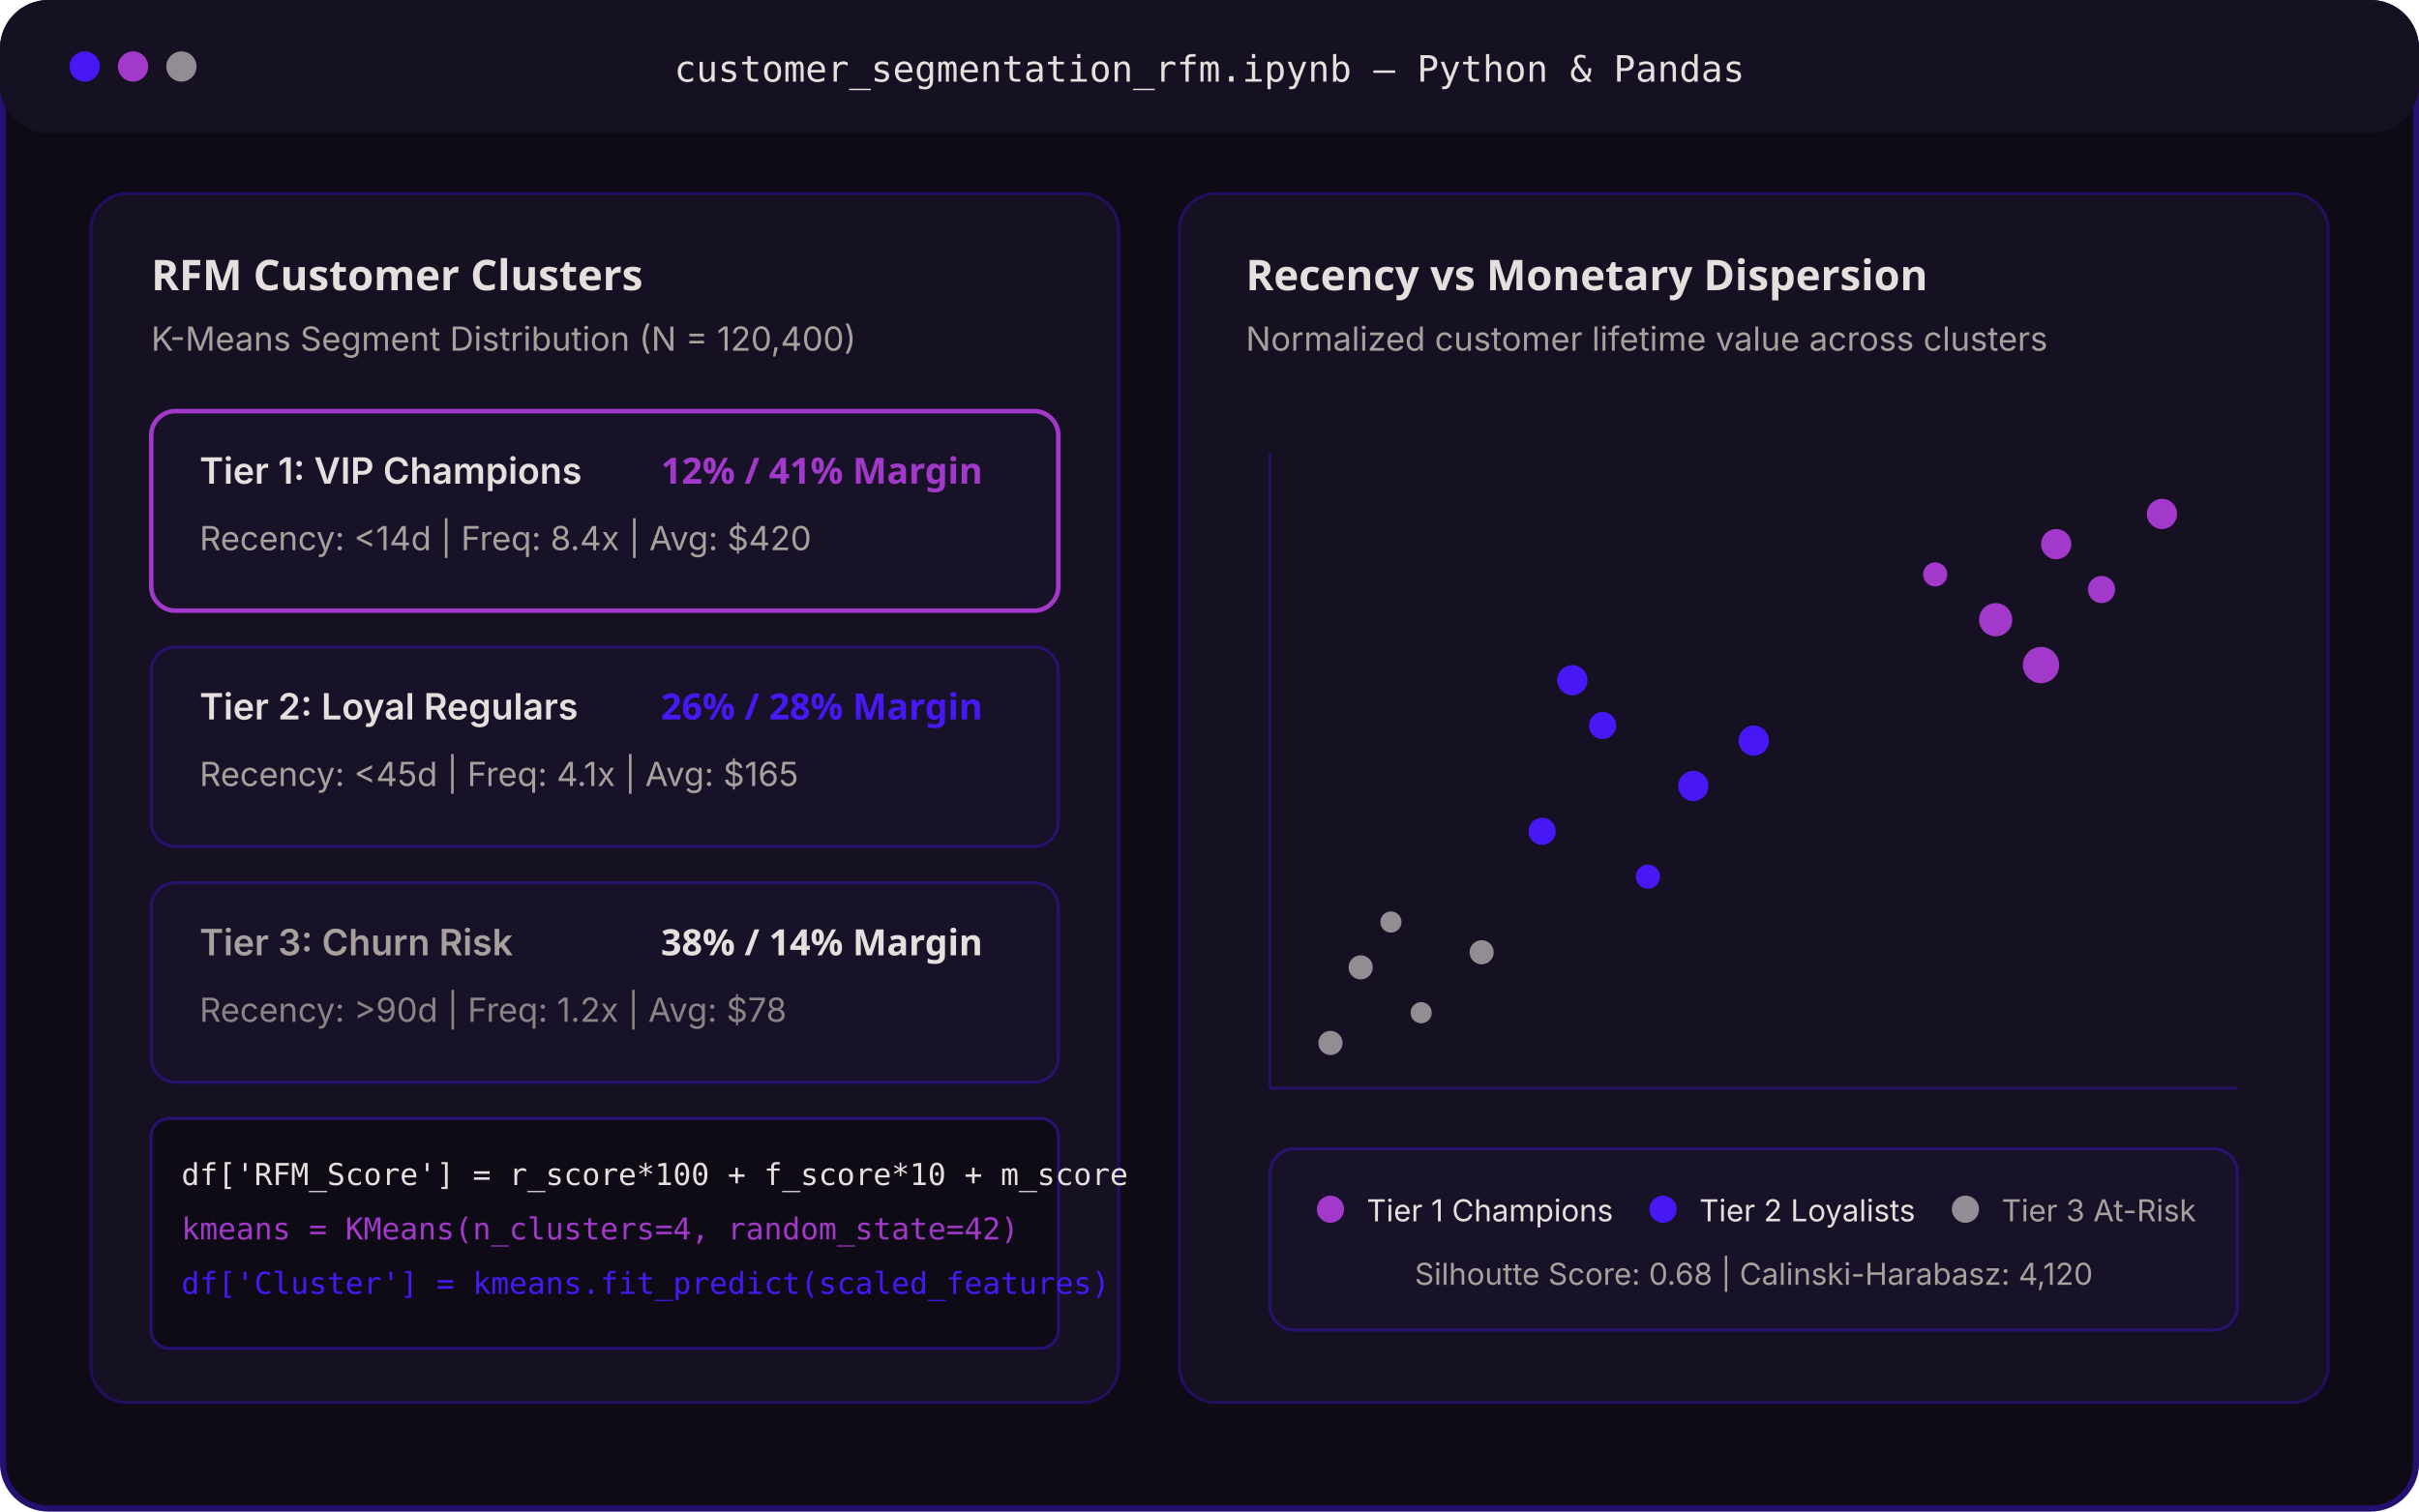
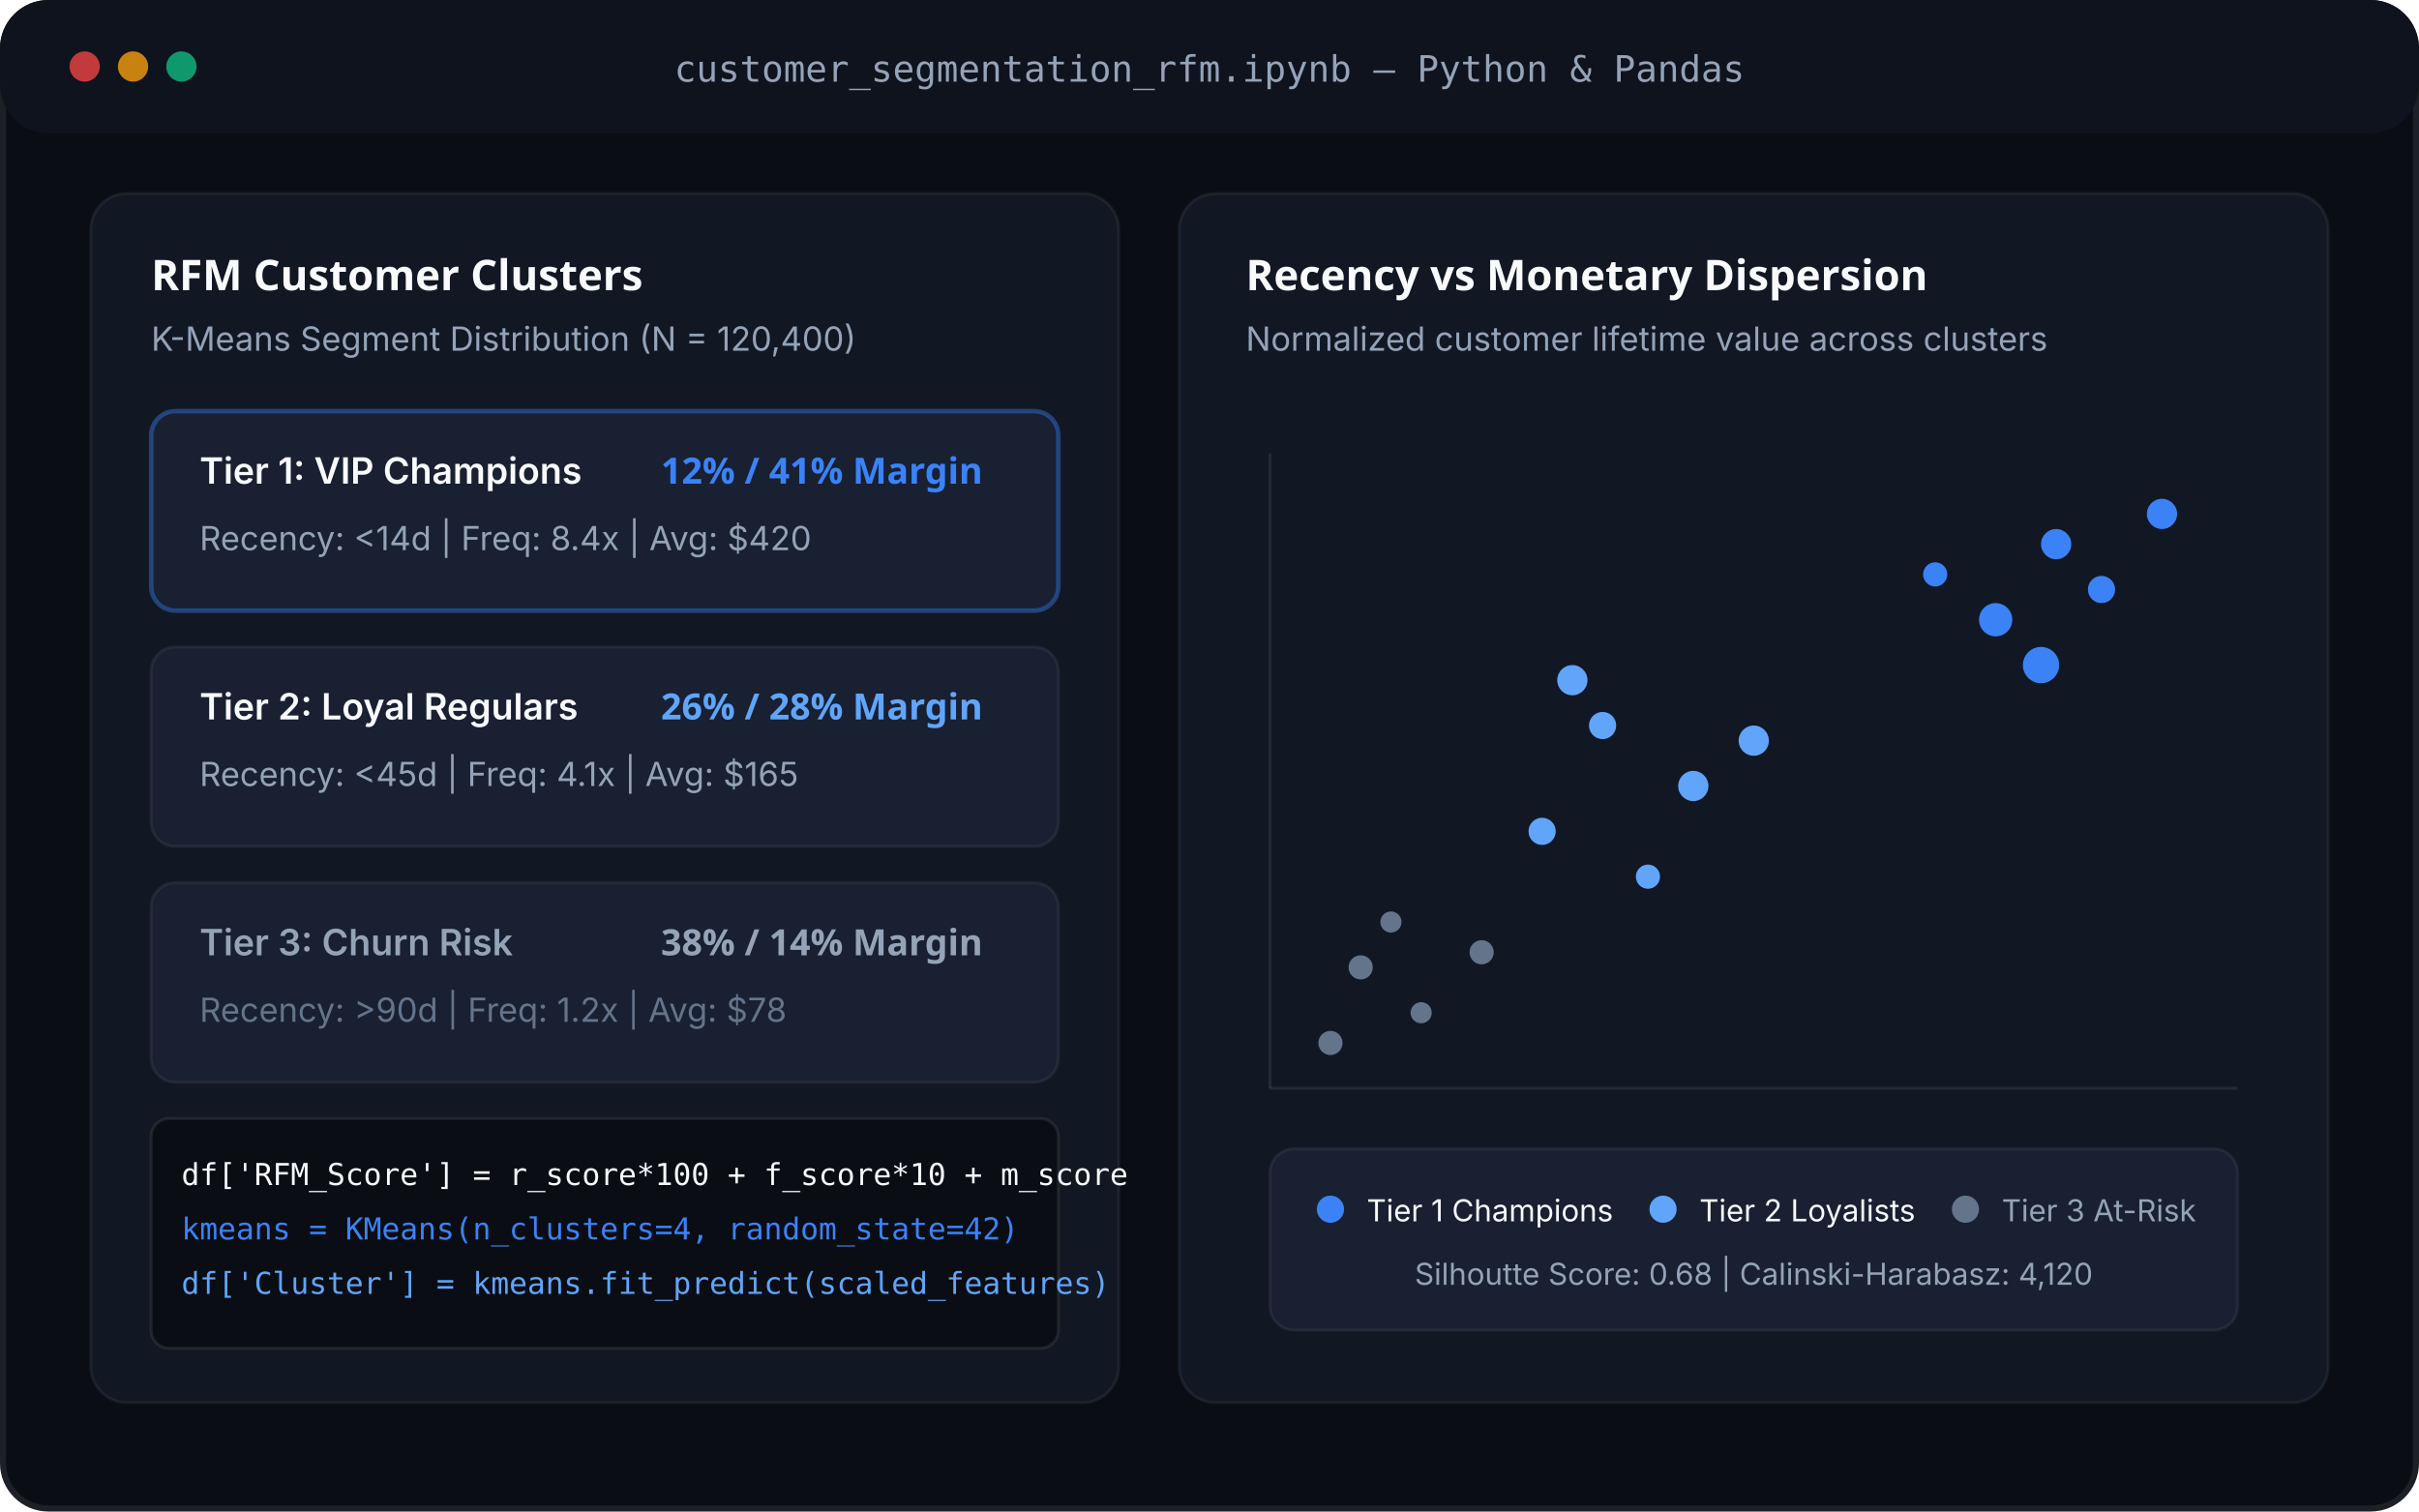
<svg xmlns="http://www.w3.org/2000/svg" viewBox="0 0 800 500" width="800" height="500">
-   <rect width="800" height="500" rx="16" fill="#0E0B16" />
-   <rect x="1" y="1" width="798" height="498" rx="15" fill="none" stroke="rgba(71, 23, 246, 0.4)" stroke-width="2" />
-   <rect x="0" y="0" width="800" height="44" rx="16" fill="#151022" />
-   <circle cx="28" cy="22" r="5" fill="#4717F6" />
-   <circle cx="44" cy="22" r="5" fill="#A239CA" />
-   <circle cx="60" cy="22" r="5" fill="#E7DFDD" opacity="0.6" />
-   <text x="400" y="27" font-family="'JetBrains Mono', monospace" font-size="12" fill="#E7DFDD" text-anchor="middle">customer_segmentation_rfm.ipynb — Python &amp; Pandas</text>
-   <rect x="30" y="64" width="340" height="400" rx="12" fill="#151022" stroke="rgba(71, 23, 246, 0.3)" />
-   <text x="50" y="96" font-family="'Sora', sans-serif" font-size="14" fill="#E7DFDD" font-weight="600">RFM Customer Clusters</text>
-   <text x="50" y="116" font-family="'Inter', sans-serif" font-size="11" fill="#A99F9D">K-Means Segment Distribution (N = 120,400)</text>
-   <rect x="50" y="136" width="300" height="66" rx="8" fill="#181228" stroke="#A239CA" stroke-width="1.5" />
-   <text x="66" y="160" font-family="'Inter', sans-serif" font-size="12" fill="#E7DFDD" font-weight="600">Tier 1: VIP Champions</text>
-   <text x="66" y="182" font-family="'Inter', sans-serif" font-size="11" fill="#A99F9D">Recency: &lt;14d | Freq: 8.4x | Avg: $420</text>
-   <text x="325" y="160" font-family="'Sora', sans-serif" font-size="12" fill="#A239CA" text-anchor="end" font-weight="700">12% / 41% Margin</text>
-   <rect x="50" y="214" width="300" height="66" rx="8" fill="#181228" stroke="rgba(71, 23, 246, 0.35)" />
-   <text x="66" y="238" font-family="'Inter', sans-serif" font-size="12" fill="#E7DFDD" font-weight="600">Tier 2: Loyal Regulars</text>
-   <text x="66" y="260" font-family="'Inter', sans-serif" font-size="11" fill="#A99F9D">Recency: &lt;45d | Freq: 4.1x | Avg: $165</text>
-   <text x="325" y="238" font-family="'Sora', sans-serif" font-size="12" fill="#4717F6" text-anchor="end" font-weight="700">26% / 28% Margin</text>
-   <rect x="50" y="292" width="300" height="66" rx="8" fill="#181228" stroke="rgba(71, 23, 246, 0.35)" />
-   <text x="66" y="316" font-family="'Inter', sans-serif" font-size="12" fill="#A99F9D" font-weight="600">Tier 3: Churn Risk</text>
-   <text x="66" y="338" font-family="'Inter', sans-serif" font-size="11" fill="#A99F9D" opacity="0.8">Recency: &gt;90d | Freq: 1.2x | Avg: $78</text>
-   <text x="325" y="316" font-family="'Sora', sans-serif" font-size="12" fill="#E7DFDD" text-anchor="end" font-weight="700">38% / 14% Margin</text>
-   <rect x="50" y="370" width="300" height="76" rx="6" fill="#0E0B16" stroke="rgba(71, 23, 246, 0.4)" />
-   <text x="60" y="392" font-family="'JetBrains Mono', monospace" font-size="10" fill="#E7DFDD">df['RFM_Score'] = r_score*100 + f_score*10 + m_score</text>
-   <text x="60" y="410" font-family="'JetBrains Mono', monospace" font-size="10" fill="#A239CA">kmeans = KMeans(n_clusters=4, random_state=42)</text>
-   <text x="60" y="428" font-family="'JetBrains Mono', monospace" font-size="10" fill="#4717F6">df['Cluster'] = kmeans.fit_predict(scaled_features)</text>
-   <rect x="390" y="64" width="380" height="400" rx="12" fill="#151022" stroke="rgba(71, 23, 246, 0.3)" />
-   <text x="412" y="96" font-family="'Sora', sans-serif" font-size="14" fill="#E7DFDD" font-weight="600">Recency vs Monetary Dispersion</text>
-   <text x="412" y="116" font-family="'Inter', sans-serif" font-size="11" fill="#A99F9D">Normalized customer lifetime value across clusters</text>
-   <line x1="420" y1="360" x2="740" y2="360" stroke="rgba(71, 23, 246, 0.3)" />
-   <line x1="420" y1="150" x2="420" y2="360" stroke="rgba(71, 23, 246, 0.3)" />
-   <circle cx="680" cy="180" r="5" fill="#A239CA" />
-   <circle cx="695" cy="195" r="4.5" fill="#A239CA" />
-   <circle cx="660" cy="205" r="5.5" fill="#A239CA" />
-   <circle cx="715" cy="170" r="5" fill="#A239CA" />
-   <circle cx="640" cy="190" r="4" fill="#A239CA" />
-   <circle cx="675" cy="220" r="6" fill="#A239CA" />
-   <circle cx="530" cy="240" r="4.5" fill="#4717F6" />
-   <circle cx="560" cy="260" r="5" fill="#4717F6" />
-   <circle cx="510" cy="275" r="4.5" fill="#4717F6" />
-   <circle cx="580" cy="245" r="5" fill="#4717F6" />
-   <circle cx="545" cy="290" r="4" fill="#4717F6" />
-   <circle cx="520" cy="225" r="5" fill="#4717F6" />
-   <circle cx="450" cy="320" r="4" fill="#E7DFDD" opacity="0.6" />
-   <circle cx="470" cy="335" r="3.5" fill="#E7DFDD" opacity="0.6" />
-   <circle cx="440" cy="345" r="4" fill="#E7DFDD" opacity="0.6" />
-   <circle cx="490" cy="315" r="4" fill="#E7DFDD" opacity="0.6" />
-   <circle cx="460" cy="305" r="3.5" fill="#E7DFDD" opacity="0.6" />
-   <rect x="420" y="380" width="320" height="60" rx="8" fill="#181228" stroke="rgba(71, 23, 246, 0.35)" />
-   <circle cx="440" cy="400" r="4.5" fill="#A239CA" />
-   <text x="452" y="404" font-family="'Inter', sans-serif" font-size="10" fill="#E7DFDD">Tier 1 Champions</text>
-   <circle cx="550" cy="400" r="4.5" fill="#4717F6" />
-   <text x="562" y="404" font-family="'Inter', sans-serif" font-size="10" fill="#E7DFDD">Tier 2 Loyalists</text>
-   <circle cx="650" cy="400" r="4.5" fill="#E7DFDD" opacity="0.6" />
-   <text x="662" y="404" font-family="'Inter', sans-serif" font-size="10" fill="#A99F9D">Tier 3 At-Risk</text>
-   <text x="580" y="425" font-family="'Inter', sans-serif" font-size="10" fill="#A99F9D" text-anchor="middle">Silhoutte Score: 0.68 | Calinski-Harabasz: 4,120</text>
+   <rect width="800" height="500" rx="16" fill="#0A0D14" />
+   <rect x="1" y="1" width="798" height="498" rx="15" fill="none" stroke="rgba(255, 255, 255, 0.08)" stroke-width="2" />
+   <rect x="0" y="0" width="800" height="44" rx="16" fill="#0F131D" />
+   <circle cx="28" cy="22" r="5" fill="#EF4444" opacity="0.8" />
+   <circle cx="44" cy="22" r="5" fill="#F59E0B" opacity="0.8" />
+   <circle cx="60" cy="22" r="5" fill="#10B981" opacity="0.8" />
+   <text x="400" y="27" font-family="'JetBrains Mono', monospace" font-size="12" fill="#94A3B8" text-anchor="middle">customer_segmentation_rfm.ipynb — Python &amp; Pandas</text>
+   <rect x="30" y="64" width="340" height="400" rx="12" fill="#121724" stroke="rgba(255, 255, 255, 0.06)" />
+   <text x="50" y="96" font-family="'Sora', sans-serif" font-size="14" fill="#F8FAFC" font-weight="600">RFM Customer Clusters</text>
+   <text x="50" y="116" font-family="'Inter', sans-serif" font-size="11" fill="#94A3B8">K-Means Segment Distribution (N = 120,400)</text>
+   <rect x="50" y="136" width="300" height="66" rx="8" fill="#182032" stroke="rgba(59, 130, 246, 0.4)" stroke-width="1.5" />
+   <text x="66" y="160" font-family="'Inter', sans-serif" font-size="12" fill="#F8FAFC" font-weight="600">Tier 1: VIP Champions</text>
+   <text x="66" y="182" font-family="'Inter', sans-serif" font-size="11" fill="#94A3B8">Recency: &lt;14d | Freq: 8.4x | Avg: $420</text>
+   <text x="325" y="160" font-family="'Sora', sans-serif" font-size="12" fill="#3B82F6" text-anchor="end" font-weight="700">12% / 41% Margin</text>
+   <rect x="50" y="214" width="300" height="66" rx="8" fill="#182032" stroke="rgba(255, 255, 255, 0.06)" />
+   <text x="66" y="238" font-family="'Inter', sans-serif" font-size="12" fill="#F8FAFC" font-weight="600">Tier 2: Loyal Regulars</text>
+   <text x="66" y="260" font-family="'Inter', sans-serif" font-size="11" fill="#94A3B8">Recency: &lt;45d | Freq: 4.1x | Avg: $165</text>
+   <text x="325" y="238" font-family="'Sora', sans-serif" font-size="12" fill="#60A5FA" text-anchor="end" font-weight="700">26% / 28% Margin</text>
+   <rect x="50" y="292" width="300" height="66" rx="8" fill="#182032" stroke="rgba(255, 255, 255, 0.06)" />
+   <text x="66" y="316" font-family="'Inter', sans-serif" font-size="12" fill="#94A3B8" font-weight="600">Tier 3: Churn Risk</text>
+   <text x="66" y="338" font-family="'Inter', sans-serif" font-size="11" fill="#64748B">Recency: &gt;90d | Freq: 1.2x | Avg: $78</text>
+   <text x="325" y="316" font-family="'Sora', sans-serif" font-size="12" fill="#94A3B8" text-anchor="end" font-weight="700">38% / 14% Margin</text>
+   <rect x="50" y="370" width="300" height="76" rx="6" fill="#0A0D14" stroke="rgba(255, 255, 255, 0.08)" />
+   <text x="60" y="392" font-family="'JetBrains Mono', monospace" font-size="10" fill="#F8FAFC">df['RFM_Score'] = r_score*100 + f_score*10 + m_score</text>
+   <text x="60" y="410" font-family="'JetBrains Mono', monospace" font-size="10" fill="#3B82F6">kmeans = KMeans(n_clusters=4, random_state=42)</text>
+   <text x="60" y="428" font-family="'JetBrains Mono', monospace" font-size="10" fill="#60A5FA">df['Cluster'] = kmeans.fit_predict(scaled_features)</text>
+   <rect x="390" y="64" width="380" height="400" rx="12" fill="#121724" stroke="rgba(255, 255, 255, 0.06)" />
+   <text x="412" y="96" font-family="'Sora', sans-serif" font-size="14" fill="#F8FAFC" font-weight="600">Recency vs Monetary Dispersion</text>
+   <text x="412" y="116" font-family="'Inter', sans-serif" font-size="11" fill="#94A3B8">Normalized customer lifetime value across clusters</text>
+   <line x1="420" y1="360" x2="740" y2="360" stroke="rgba(255, 255, 255, 0.08)" />
+   <line x1="420" y1="150" x2="420" y2="360" stroke="rgba(255, 255, 255, 0.08)" />
+   <circle cx="680" cy="180" r="5" fill="#3B82F6" />
+   <circle cx="695" cy="195" r="4.5" fill="#3B82F6" />
+   <circle cx="660" cy="205" r="5.5" fill="#3B82F6" />
+   <circle cx="715" cy="170" r="5" fill="#3B82F6" />
+   <circle cx="640" cy="190" r="4" fill="#3B82F6" />
+   <circle cx="675" cy="220" r="6" fill="#3B82F6" />
+   <circle cx="530" cy="240" r="4.5" fill="#60A5FA" />
+   <circle cx="560" cy="260" r="5" fill="#60A5FA" />
+   <circle cx="510" cy="275" r="4.5" fill="#60A5FA" />
+   <circle cx="580" cy="245" r="5" fill="#60A5FA" />
+   <circle cx="545" cy="290" r="4" fill="#60A5FA" />
+   <circle cx="520" cy="225" r="5" fill="#60A5FA" />
+   <circle cx="450" cy="320" r="4" fill="#64748B" />
+   <circle cx="470" cy="335" r="3.5" fill="#64748B" />
+   <circle cx="440" cy="345" r="4" fill="#64748B" />
+   <circle cx="490" cy="315" r="4" fill="#64748B" />
+   <circle cx="460" cy="305" r="3.5" fill="#64748B" />
+   <rect x="420" y="380" width="320" height="60" rx="8" fill="#182032" stroke="rgba(255, 255, 255, 0.06)" />
+   <circle cx="440" cy="400" r="4.5" fill="#3B82F6" />
+   <text x="452" y="404" font-family="'Inter', sans-serif" font-size="10" fill="#F8FAFC">Tier 1 Champions</text>
+   <circle cx="550" cy="400" r="4.5" fill="#60A5FA" />
+   <text x="562" y="404" font-family="'Inter', sans-serif" font-size="10" fill="#F8FAFC">Tier 2 Loyalists</text>
+   <circle cx="650" cy="400" r="4.5" fill="#64748B" />
+   <text x="662" y="404" font-family="'Inter', sans-serif" font-size="10" fill="#94A3B8">Tier 3 At-Risk</text>
+   <text x="580" y="425" font-family="'Inter', sans-serif" font-size="10" fill="#94A3B8" text-anchor="middle">Silhoutte Score: 0.68 | Calinski-Harabasz: 4,120</text>
</svg>
